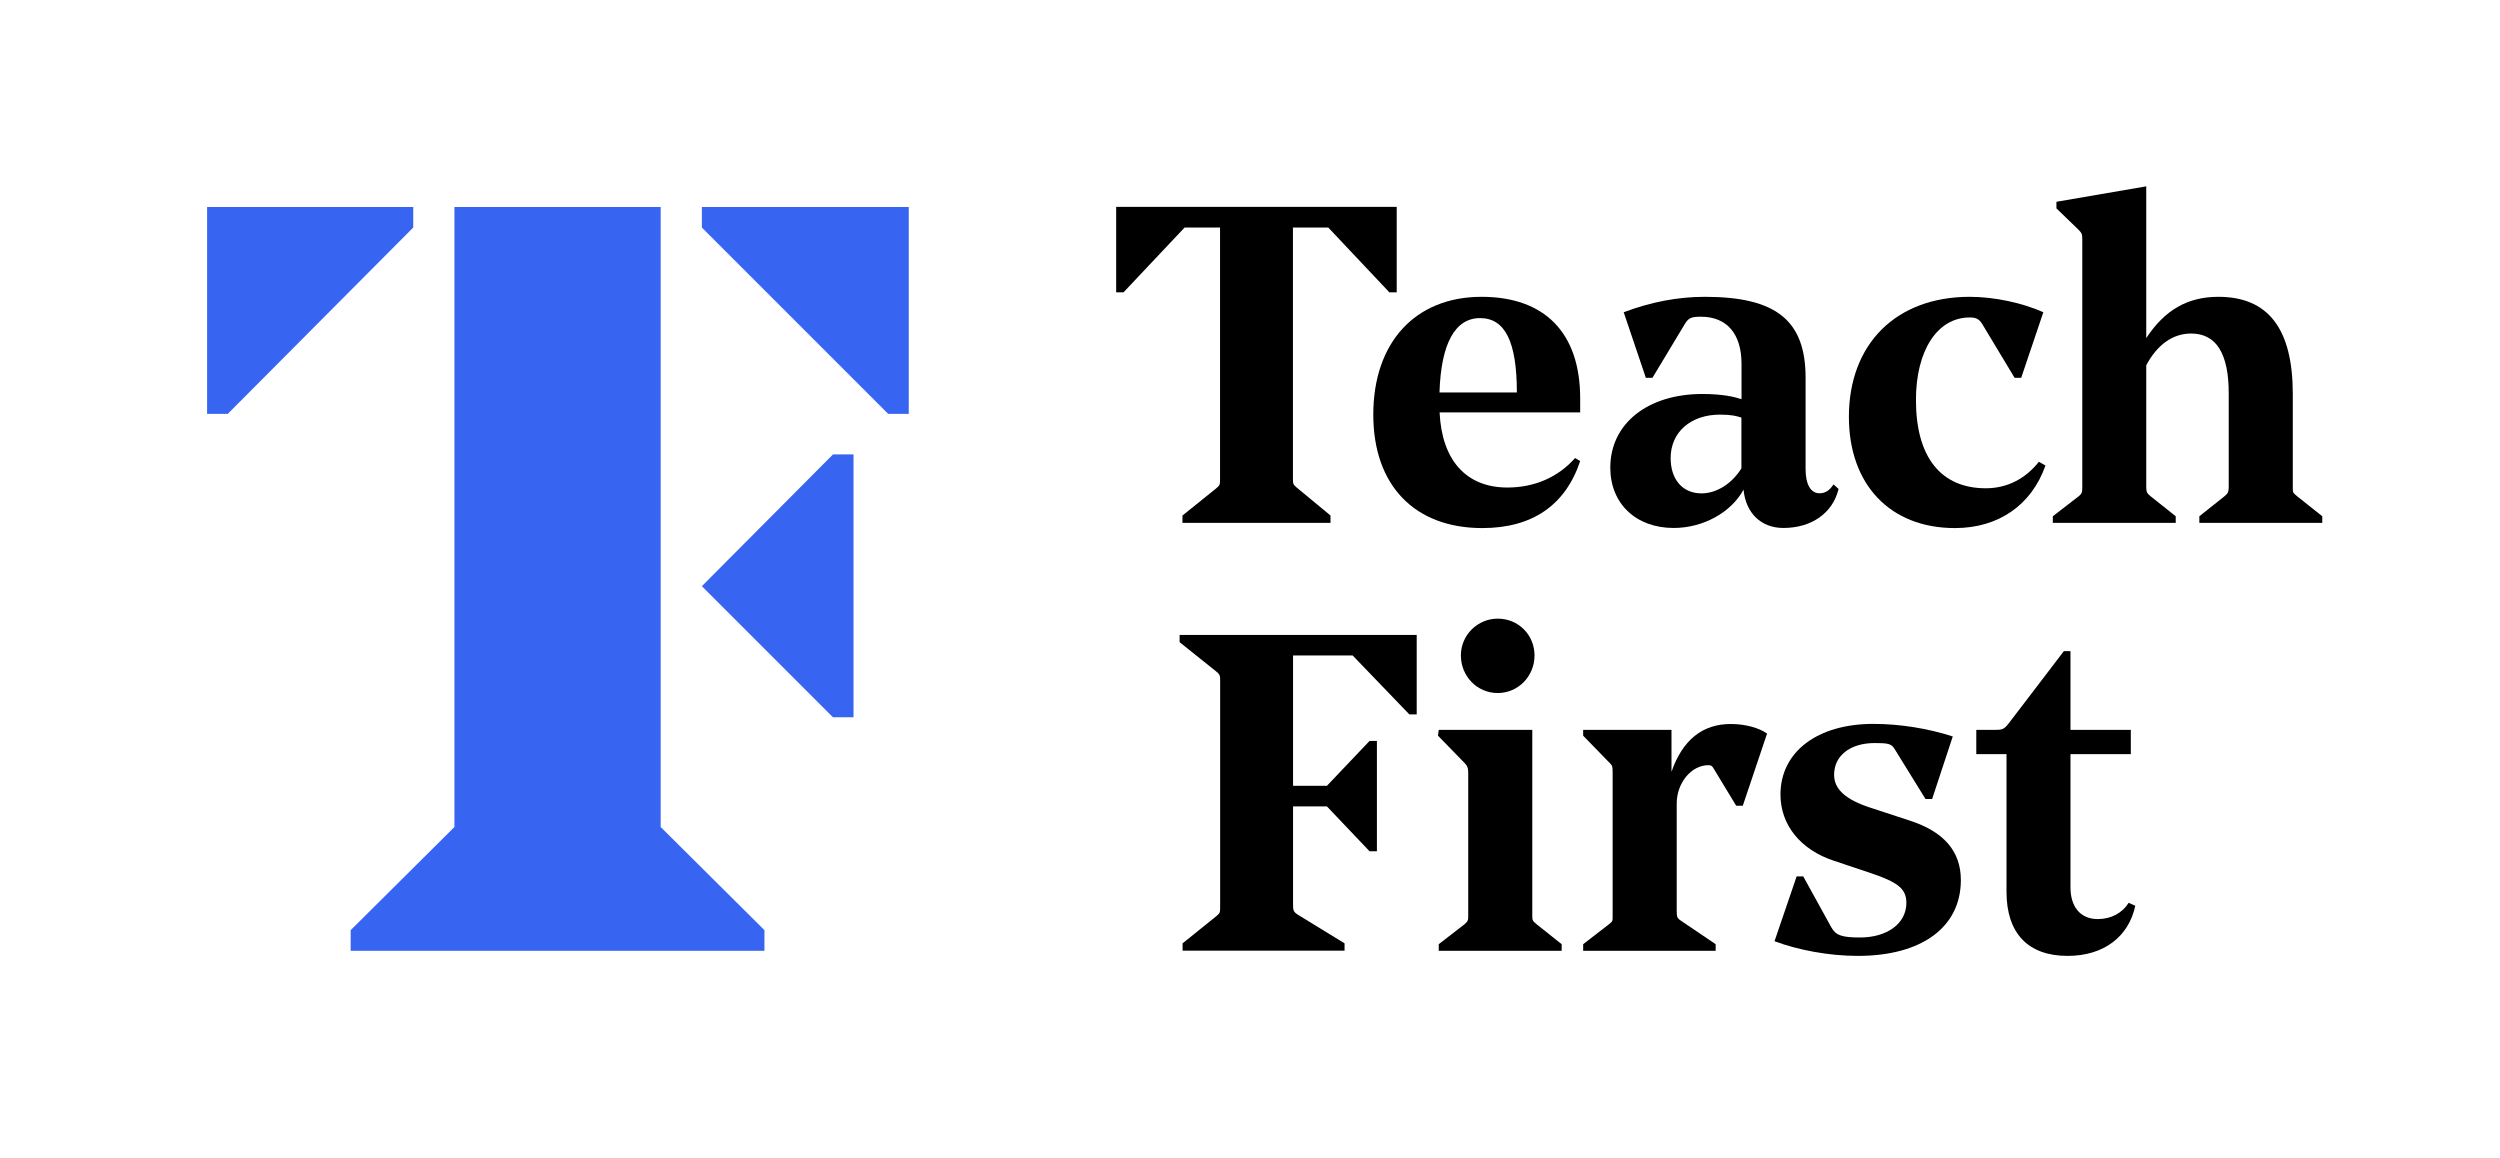
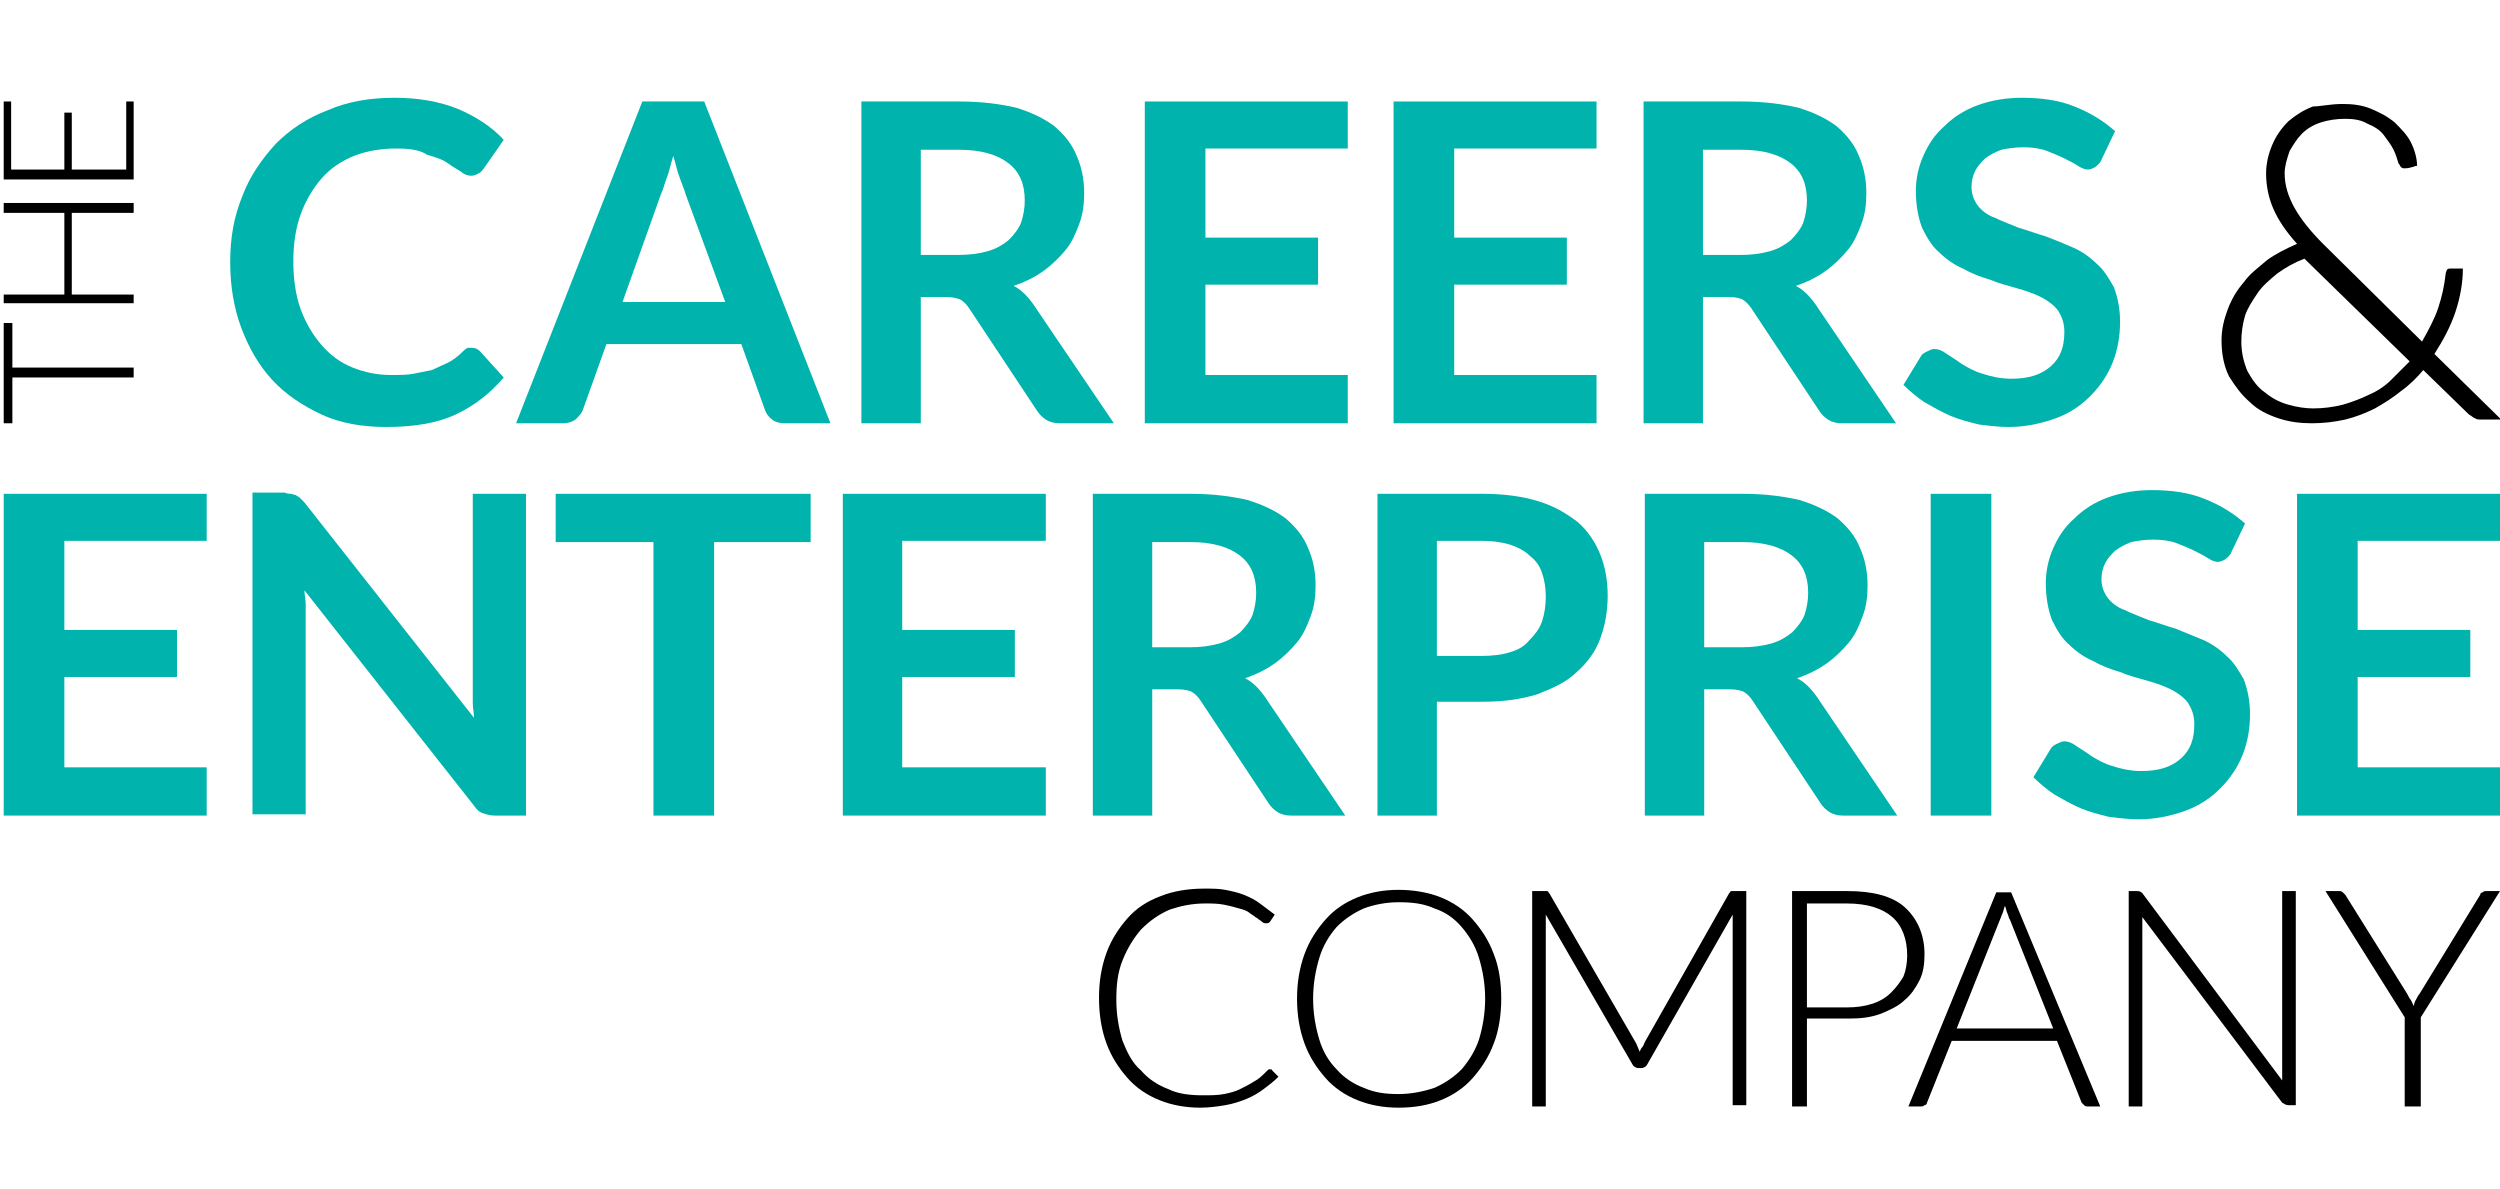
- <svg xmlns="http://www.w3.org/2000/svg" version="1.1" x="0px" y="0px" viewBox="0 0 234.91 108.81" style="enable-background:new 0 0 234.91 108.81;" xml:space="preserve">
+ <svg xmlns="http://www.w3.org/2000/svg" version="1.1" id="Layer_1" x="0px" y="0px" width="202px" height="96px" viewBox="0 0 202 96" style="enable-background:new 0 0 202 96;" xml:space="preserve">
  <style type="text/css">
- 	.st0{fill:#3764F0;}
+ 	.st0{fill:#00B3AD;}
</style>
-   <g id="Layer_1">
-     <g>
-       <g>
-         <path d="M215.86,46.64c-0.42-0.35-0.42-0.35-0.42-0.83v-8.79c0-6.09-2.28-9.13-6.99-9.13c-2.91,0-5.05,1.25-6.78,3.88V17.51     l-8.44,1.45v0.62l2.08,2.01c0.31,0.32,0.35,0.42,0.35,0.9v23.25c0,0.48-0.01,0.63-0.35,0.9l-2.42,1.87v0.62h11.55v-0.62     l-2.35-1.87c-0.35-0.28-0.42-0.42-0.42-0.9V34.32c1.04-1.94,2.49-2.98,4.22-2.98c2.35,0,3.53,1.87,3.53,5.61v8.79     c0,0.48-0.07,0.62-0.41,0.9l-2.35,1.87v0.62h11.55v-0.62L215.86,46.64z" />
-         <path d="M183.69,49.62c4.08,0,7.2-2.15,8.51-5.88l-0.62-0.35c-1.25,1.59-2.98,2.49-4.98,2.49c-4.22,0-6.57-2.91-6.57-8.3     c0-4.64,2.01-7.75,5.05-7.75c0.55,0,0.87,0.11,1.18,0.62l3.04,5.05h0.62l2.08-6.16c-2.01-0.9-4.64-1.45-6.92-1.45     c-6.92,0-11.35,4.43-11.35,11.28C173.73,45.53,177.6,49.62,183.69,49.62z" />
-         <path d="M159.96,37.02c-5.12,0-8.65,2.77-8.65,6.92c0,3.39,2.42,5.67,5.95,5.67c2.77,0,5.4-1.45,6.57-3.6     c0.21,2.21,1.66,3.6,3.74,3.6c2.63,0,4.64-1.38,5.19-3.67l-0.48-0.42c-0.35,0.55-0.76,0.83-1.31,0.83     c-0.83,0-1.31-0.83-1.31-2.28V35.5c0-5.4-2.77-7.61-9.48-7.61c-2.49,0-5.05,0.48-7.61,1.45l2.08,6.16h0.62l3.04-5.05     c0.36-0.59,0.62-0.69,1.52-0.69c2.42,0,3.81,1.59,3.81,4.43v3.32C163.01,37.3,161.9,37.02,159.96,37.02z M163.63,44.01     c-0.9,1.45-2.35,2.35-3.74,2.35c-1.8,0-2.91-1.31-2.91-3.32c0-2.42,1.87-4.08,4.64-4.08c1.11,0,1.59,0.14,2.01,0.28V44.01z" />
-         <path d="M197.11,86.36c-1.59,0-2.56-1.11-2.56-2.98V70.86h5.67v-2.28h-5.67v-7.4h-0.62l-5.12,6.71     c-0.48,0.62-0.62,0.69-1.31,0.69h-1.8v2.28h2.84V83.8c0,3.88,2.01,6.02,5.74,6.02c3.39,0,5.74-1.8,6.36-4.71l-0.62-0.28     C199.4,85.81,198.36,86.36,197.11,86.36z" />
-         <path d="M139.21,27.89c-6.23,0-10.17,4.29-10.17,11.07c0,6.64,3.87,10.66,10.24,10.66c4.7,0,7.82-2.15,9.2-6.3l-0.48-0.28     c-1.59,1.8-3.81,2.77-6.36,2.77c-3.87,0-6.16-2.56-6.37-7.06h13.21v-1.31C148.48,31.28,145.16,27.89,139.21,27.89z M135.26,36.88     c0.14-4.57,1.45-6.99,3.81-6.99c2.35,0,3.46,2.21,3.46,6.99H135.26z" />
-         <path d="M179.4,77.09l-3.6-1.18c-2.35-0.76-3.46-1.73-3.46-3.11c0-1.8,1.52-2.98,3.81-2.98c1.25,0,1.57,0.06,1.87,0.55l2.91,4.71     h0.62l1.94-5.88c-2.35-0.76-4.98-1.18-7.47-1.18c-5.26,0-8.72,2.63-8.72,6.64c0,2.84,1.87,5.19,5.05,6.23l3.32,1.11     c2.7,0.9,3.46,1.52,3.46,2.84c0,1.94-1.8,3.25-4.36,3.25c-1.73,0-2.28-0.21-2.7-0.97l-2.63-4.77h-0.62l-2.08,6.09     c2.21,0.83,5.12,1.38,7.82,1.38c6.02,0,9.69-2.7,9.69-7.13C184.25,79.99,182.65,78.13,179.4,77.09z" />
-         <path d="M114.64,21.38v23.67c0,0.48-0.01,0.54-0.35,0.83l-3.18,2.56v0.69h13.91v-0.69l-3.18-2.63c-0.32-0.28-0.35-0.35-0.35-0.76     V21.38h3.32l5.74,6.09h0.69v-8.03h-26.36v8.03h0.69l5.74-6.09H114.64z" />
-         <path d="M144.19,61.59c0-1.94-1.52-3.46-3.46-3.46c-1.87,0-3.46,1.52-3.46,3.46c0,1.94,1.52,3.53,3.46,3.53     C142.67,65.12,144.19,63.53,144.19,61.59z" />
-         <path d="M157.06,72.52v-3.94h-8.3v0.55l2.56,2.63c0.19,0.21,0.21,0.28,0.21,0.9v13.29c0,0.59,0.03,0.61-0.35,0.9l-2.42,1.87v0.62     h12.45v-0.62l-3.18-2.15c-0.42-0.28-0.48-0.35-0.48-0.97V75.5c0-1.94,1.38-3.6,2.97-3.6c0.28,0,0.35,0.07,0.48,0.28l2.14,3.53     h0.62l2.28-6.78c-0.76-0.55-2.08-0.9-3.39-0.9C159.96,68.02,158.09,69.55,157.06,72.52z" />
-         <path d="M143.98,85.95V68.58h-8.79l-0.07,0.55l2.56,2.63c0.24,0.27,0.28,0.48,0.28,0.9v13.29c0,0.48,0.02,0.58-0.35,0.9     l-2.42,1.87v0.62h11.55v-0.62l-2.35-1.87C143.98,86.5,143.98,86.5,143.98,85.95z" />
-         <path d="M110.84,60.34l3.46,2.77c0.35,0.28,0.35,0.42,0.35,0.9v21.24c0,0.51-0.02,0.54-0.35,0.83l-3.18,2.56v0.69h15.22v-0.69     l-4.29-2.63c-0.52-0.32-0.55-0.43-0.55-1.04v-9.2h3.18l4.01,4.22h0.69V69.62h-0.69l-4.01,4.22h-3.18V61.59h5.6l5.33,5.54h0.69     v-7.47h-22.28V60.34z" />
-       </g>
-       <polygon class="st0" points="83.46,38.89 85.39,38.89 85.39,19.45 65.95,19.45 65.95,21.38   " />
-       <polygon class="st0" points="78.27,67.4 80.2,67.4 80.2,42.7 78.27,42.7 65.95,55.08   " />
-       <polygon class="st0" points="19.46,38.89 21.4,38.89 38.83,21.38 38.83,19.45 19.46,19.45   " />
-       <polygon class="st0" points="32.95,89.34 71.83,89.34 71.83,87.4 62.08,77.71 62.08,19.45 42.7,19.45 42.7,77.71 32.95,87.4   " />
-     </g>
+   <g>
+     <polygon points="0.3,26.1 1,26.1 1,29.7 10.8,29.7 10.8,30.5 1,30.5 1,34.2 0.3,34.2  " />
+     <polygon points="10.8,16.4 10.8,17.2 5.8,17.2 5.8,23.8 10.8,23.8 10.8,24.5 0.3,24.5 0.3,23.8 5.2,23.8 5.2,17.2 0.3,17.2    0.3,16.4  " />
+     <polygon points="0.3,8.2 0.9,8.2 0.9,13.7 5.2,13.7 5.2,9.1 5.8,9.1 5.8,13.7 10.2,13.7 10.2,8.2 10.8,8.2 10.8,14.5 0.3,14.5  " />
+     <path class="st0" d="M38.1,28.1c0.3,0,0.5,0.1,0.7,0.3l1.9,2.1c-1.1,1.3-2.4,2.3-3.9,3c-1.5,0.7-3.4,1-5.6,1c-1.9,0-3.7-0.3-5.2-1   c-1.5-0.7-2.9-1.6-4-2.8c-1.1-1.2-1.9-2.6-2.5-4.2c-0.6-1.6-0.9-3.4-0.9-5.3c0-2,0.3-3.7,1-5.4c0.6-1.6,1.6-3,2.7-4.2   c1.2-1.2,2.6-2.1,4.2-2.7c1.6-0.7,3.4-1,5.4-1c1.9,0,3.6,0.3,5.1,0.9c1.4,0.6,2.7,1.4,3.7,2.5l-1.6,2.3c-0.1,0.1-0.2,0.3-0.4,0.4   c-0.2,0.1-0.4,0.2-0.6,0.2c-0.3,0-0.6-0.1-0.8-0.3c-0.3-0.2-0.7-0.4-1.1-0.7c-0.4-0.3-1-0.5-1.7-0.7C33.9,12.1,33.1,12,32,12   c-1.2,0-2.4,0.2-3.4,0.6s-1.9,1-2.6,1.8c-0.7,0.8-1.3,1.8-1.7,2.9c-0.4,1.1-0.6,2.4-0.6,3.8c0,1.5,0.2,2.8,0.6,3.9   c0.4,1.1,1,2.1,1.7,2.9c0.7,0.8,1.5,1.4,2.5,1.8c1,0.4,2,0.6,3.1,0.6c0.7,0,1.3,0,1.8-0.1c0.5-0.1,1-0.2,1.5-0.3   c0.4-0.2,0.9-0.4,1.3-0.6c0.4-0.2,0.8-0.5,1.2-0.9c0.1-0.1,0.2-0.2,0.4-0.3C37.8,28.1,38,28.1,38.1,28.1" />
+     <path class="st0" d="M67.1,34.2h-3.7c-0.4,0-0.8-0.1-1-0.3c-0.3-0.2-0.5-0.5-0.6-0.8l-1.9-5.3H49l-1.9,5.3   c-0.1,0.3-0.3,0.5-0.6,0.8c-0.3,0.2-0.6,0.3-1,0.3h-3.8l10.2-26h5L67.1,34.2z M50.3,24.4h8.3l-3.2-8.7c-0.1-0.4-0.3-0.8-0.5-1.4   c-0.2-0.5-0.3-1.1-0.5-1.7c-0.2,0.6-0.3,1.2-0.5,1.7c-0.2,0.5-0.3,1-0.5,1.4L50.3,24.4z" />
+     <path class="st0" d="M74.4,24v10.2h-4.8v-26h7.9c1.8,0,3.3,0.2,4.6,0.5c1.3,0.4,2.3,0.9,3.1,1.5c0.8,0.7,1.4,1.4,1.8,2.4   c0.4,0.9,0.6,1.9,0.6,3c0,0.9-0.1,1.7-0.4,2.5c-0.3,0.8-0.6,1.5-1.1,2.1c-0.5,0.6-1.1,1.2-1.8,1.7c-0.7,0.5-1.5,0.9-2.4,1.2   c0.6,0.3,1.1,0.8,1.6,1.5l6.5,9.6h-4.4c-0.4,0-0.8-0.1-1.1-0.3c-0.3-0.2-0.5-0.4-0.7-0.7l-5.5-8.3c-0.2-0.3-0.4-0.5-0.7-0.7   C77.3,24.1,77,24,76.5,24H74.4z M74.4,20.6h3c0.9,0,1.7-0.1,2.4-0.3c0.7-0.2,1.2-0.5,1.7-0.9c0.4-0.4,0.8-0.9,1-1.4   c0.2-0.6,0.3-1.2,0.3-1.8c0-1.3-0.4-2.3-1.3-3c-0.9-0.7-2.2-1.1-4-1.1h-3.1V20.6z" />
+     <polygon class="st0" points="108.9,8.2 108.9,12 97.4,12 97.4,19.2 106.5,19.2 106.5,23 97.4,23 97.4,30.3 108.9,30.3 108.9,34.2    92.5,34.2 92.5,8.2  " />
+     <polygon class="st0" points="129,8.2 129,12 117.5,12 117.5,19.2 126.6,19.2 126.6,23 117.5,23 117.5,30.3 129,30.3 129,34.2    112.6,34.2 112.6,8.2  " />
+     <path class="st0" d="M137.6,24v10.2h-4.8v-26h7.9c1.8,0,3.3,0.2,4.6,0.5c1.3,0.4,2.3,0.9,3.1,1.5c0.8,0.7,1.4,1.4,1.8,2.4   c0.4,0.9,0.6,1.9,0.6,3c0,0.9-0.1,1.7-0.4,2.5c-0.3,0.8-0.6,1.5-1.1,2.1c-0.5,0.6-1.1,1.2-1.8,1.7c-0.7,0.5-1.5,0.9-2.4,1.2   c0.6,0.3,1.1,0.8,1.6,1.5l6.5,9.6h-4.4c-0.4,0-0.8-0.1-1.1-0.3c-0.3-0.2-0.5-0.4-0.7-0.7l-5.5-8.3c-0.2-0.3-0.4-0.5-0.7-0.7   c-0.2-0.1-0.6-0.2-1.1-0.2H137.6z M137.6,20.6h3c0.9,0,1.7-0.1,2.4-0.3c0.7-0.2,1.2-0.5,1.7-0.9c0.4-0.4,0.8-0.9,1-1.4   c0.2-0.6,0.3-1.2,0.3-1.8c0-1.3-0.4-2.3-1.3-3c-0.9-0.7-2.2-1.1-4-1.1h-3.1V20.6z" />
+     <path class="st0" d="M169.8,12.9c-0.1,0.3-0.3,0.4-0.5,0.6c-0.2,0.1-0.4,0.2-0.6,0.2c-0.2,0-0.5-0.1-0.8-0.3   c-0.3-0.2-0.7-0.4-1.1-0.6c-0.4-0.2-0.9-0.4-1.4-0.6c-0.5-0.2-1.2-0.3-1.9-0.3c-0.7,0-1.3,0.1-1.8,0.2c-0.5,0.2-0.9,0.4-1.3,0.7   c-0.3,0.3-0.6,0.6-0.8,1c-0.2,0.4-0.3,0.8-0.3,1.3c0,0.6,0.2,1.1,0.5,1.5c0.3,0.4,0.8,0.8,1.4,1c0.6,0.3,1.2,0.5,1.9,0.8   c0.7,0.2,1.5,0.5,2.2,0.7c0.8,0.3,1.5,0.6,2.2,0.9c0.7,0.3,1.4,0.8,1.9,1.3c0.6,0.5,1,1.2,1.4,1.9c0.3,0.8,0.5,1.7,0.5,2.8   c0,1.2-0.2,2.3-0.6,3.3c-0.4,1-1,1.9-1.8,2.7c-0.8,0.8-1.7,1.4-2.8,1.8c-1.1,0.4-2.4,0.7-3.8,0.7c-0.8,0-1.6-0.1-2.4-0.2   c-0.8-0.2-1.6-0.4-2.3-0.7c-0.7-0.3-1.4-0.7-2.1-1.1c-0.6-0.4-1.2-0.9-1.7-1.4l1.4-2.3c0.1-0.2,0.3-0.3,0.5-0.4   c0.2-0.1,0.4-0.2,0.6-0.2c0.3,0,0.6,0.1,1,0.4c0.3,0.2,0.8,0.5,1.2,0.8c0.5,0.3,1,0.6,1.7,0.8c0.6,0.2,1.4,0.4,2.3,0.4   c1.4,0,2.4-0.3,3.2-1c0.8-0.7,1.1-1.6,1.1-2.8c0-0.7-0.2-1.2-0.5-1.7c-0.3-0.4-0.8-0.8-1.4-1.1c-0.6-0.3-1.2-0.5-1.9-0.7   c-0.7-0.2-1.5-0.4-2.2-0.7c-0.7-0.2-1.5-0.5-2.2-0.9c-0.7-0.3-1.4-0.8-1.9-1.3c-0.6-0.5-1-1.2-1.4-2c-0.3-0.8-0.5-1.8-0.5-3   c0-0.9,0.2-1.9,0.6-2.8c0.4-0.9,0.9-1.7,1.7-2.4c0.7-0.7,1.6-1.3,2.7-1.7c1.1-0.4,2.3-0.6,3.6-0.6c1.5,0,3,0.2,4.2,0.7   c1.3,0.5,2.4,1.2,3.3,2L169.8,12.9z" />
+     <path d="M189.3,8.4c0.8,0,1.6,0.1,2.3,0.4c0.7,0.3,1.3,0.6,1.9,1.1c0.5,0.5,1,1,1.3,1.6c0.3,0.6,0.5,1.3,0.5,1.9   c-0.2,0-0.3,0.1-0.4,0.1c-0.3,0.1-0.5,0.1-0.6,0.1c-0.1,0-0.2,0-0.3-0.1c-0.1-0.1-0.1-0.2-0.2-0.3c-0.1-0.3-0.2-0.7-0.4-1.1   c-0.2-0.4-0.5-0.8-0.8-1.2c-0.3-0.4-0.8-0.7-1.3-0.9c-0.5-0.3-1.1-0.4-1.8-0.4c-0.7,0-1.4,0.1-2,0.3c-0.6,0.2-1.1,0.5-1.5,0.9   c-0.4,0.4-0.7,0.9-1,1.4c-0.2,0.6-0.4,1.2-0.4,1.8c0,1,0.3,1.9,0.8,2.8c0.5,0.9,1.3,1.9,2.3,2.9l8,7.9c0.5-0.9,1-1.8,1.3-2.7   c0.3-0.9,0.5-1.8,0.6-2.7c0-0.2,0.1-0.3,0.1-0.4c0.1-0.1,0.2-0.1,0.3-0.1h1c0,1.1-0.2,2.3-0.6,3.5c-0.4,1.2-1,2.3-1.7,3.4l5.4,5.3   h-1.6c-0.2,0-0.4,0-0.5-0.1c-0.1,0-0.3-0.2-0.5-0.3l-3.7-3.6c-0.5,0.6-1.1,1.2-1.8,1.7c-0.6,0.5-1.4,1-2.1,1.4   c-0.8,0.4-1.6,0.7-2.4,0.9c-0.9,0.2-1.8,0.3-2.7,0.3c-0.9,0-1.8-0.1-2.7-0.4c-0.9-0.3-1.7-0.7-2.3-1.3c-0.7-0.6-1.2-1.3-1.7-2.1   c-0.4-0.8-0.6-1.8-0.6-2.9c0-0.9,0.2-1.7,0.5-2.5c0.3-0.8,0.7-1.5,1.3-2.2c0.5-0.7,1.2-1.2,1.9-1.8c0.7-0.5,1.5-0.9,2.4-1.3   c-0.9-1-1.5-1.9-1.9-2.8c-0.4-0.9-0.6-1.9-0.6-2.9c0-0.8,0.2-1.6,0.5-2.3c0.3-0.7,0.7-1.3,1.3-1.9c0.6-0.5,1.2-0.9,2-1.2   C187.5,8.6,188.3,8.4,189.3,8.4 M181.1,27.6c0,0.9,0.2,1.7,0.5,2.4c0.4,0.7,0.8,1.3,1.4,1.7c0.6,0.5,1.2,0.8,1.9,1   c0.7,0.2,1.4,0.3,2,0.3c0.8,0,1.6-0.1,2.4-0.3c0.7-0.2,1.5-0.5,2.1-0.8c0.7-0.3,1.3-0.7,1.8-1.2c0.5-0.5,1-1,1.5-1.5l-8.3-8.1   c-0.1-0.1-0.1-0.1-0.2-0.2c-0.8,0.3-1.5,0.7-2.2,1.2c-0.6,0.5-1.2,1-1.6,1.6c-0.4,0.6-0.8,1.2-1,1.8   C181.2,26.2,181.1,26.9,181.1,27.6" />
+     <polygon class="st0" points="16.7,39.9 16.7,43.7 5.2,43.7 5.2,50.9 14.3,50.9 14.3,54.7 5.2,54.7 5.2,62 16.7,62 16.7,65.9    0.3,65.9 0.3,39.9  " />
+     <path class="st0" d="M23.5,39.9c0.1,0,0.3,0.1,0.4,0.1c0.1,0.1,0.2,0.1,0.3,0.2c0.1,0.1,0.2,0.2,0.4,0.4L38.3,58   c0-0.4-0.1-0.8-0.1-1.2c0-0.4,0-0.8,0-1.1V39.9h4.3v26h-2.5c-0.4,0-0.7-0.1-1-0.2c-0.3-0.1-0.5-0.3-0.7-0.6L24.6,47.7   c0,0.4,0.1,0.8,0.1,1.1c0,0.4,0,0.7,0,1v16h-4.3v-26H23C23.2,39.9,23.4,39.9,23.5,39.9" />
+     <polygon class="st0" points="65.5,39.9 65.5,43.8 57.7,43.8 57.7,65.9 52.8,65.9 52.8,43.8 44.9,43.8 44.9,39.9  " />
+     <polygon class="st0" points="84.5,39.9 84.5,43.7 72.9,43.7 72.9,50.9 82,50.9 82,54.7 72.9,54.7 72.9,62 84.5,62 84.5,65.9    68.1,65.9 68.1,39.9  " />
+     <path class="st0" d="M93.1,55.7v10.2h-4.8v-26h7.9c1.8,0,3.3,0.2,4.6,0.5c1.3,0.4,2.3,0.9,3.1,1.5c0.8,0.7,1.4,1.4,1.8,2.4   c0.4,0.9,0.6,1.9,0.6,3c0,0.9-0.1,1.7-0.4,2.5c-0.3,0.8-0.6,1.5-1.1,2.1c-0.5,0.6-1.1,1.2-1.8,1.7c-0.7,0.5-1.5,0.9-2.4,1.2   c0.6,0.3,1.1,0.8,1.6,1.5l6.5,9.6h-4.4c-0.4,0-0.8-0.1-1.1-0.3c-0.3-0.2-0.5-0.4-0.7-0.7l-5.5-8.3c-0.2-0.3-0.4-0.5-0.7-0.7   c-0.2-0.1-0.6-0.2-1.1-0.2H93.1z M93.1,52.3h3c0.9,0,1.7-0.1,2.4-0.3c0.7-0.2,1.2-0.5,1.7-0.9c0.4-0.4,0.8-0.9,1-1.4   c0.2-0.6,0.3-1.2,0.3-1.8c0-1.3-0.4-2.3-1.3-3c-0.9-0.7-2.2-1.1-4-1.1h-3.1V52.3z" />
+     <path class="st0" d="M116.1,56.7v9.2h-4.8v-26h8.5c1.7,0,3.2,0.2,4.5,0.6c1.3,0.4,2.3,1,3.2,1.7c0.8,0.7,1.4,1.6,1.8,2.6   c0.4,1,0.6,2.1,0.6,3.3c0,1.3-0.2,2.4-0.6,3.5c-0.4,1.1-1.1,2-1.9,2.7c-0.8,0.8-1.9,1.3-3.2,1.8c-1.3,0.4-2.7,0.6-4.4,0.6H116.1z    M116.1,53h3.6c0.9,0,1.7-0.1,2.3-0.3c0.7-0.2,1.2-0.5,1.6-1c0.4-0.4,0.8-0.9,1-1.5c0.2-0.6,0.3-1.3,0.3-2c0-0.7-0.1-1.3-0.3-1.9   c-0.2-0.6-0.5-1-1-1.4c-0.4-0.4-1-0.7-1.6-0.9c-0.7-0.2-1.4-0.3-2.3-0.3h-3.6V53z" />
+     <path class="st0" d="M137.7,55.7v10.2h-4.8v-26h7.9c1.8,0,3.3,0.2,4.6,0.5c1.3,0.4,2.3,0.9,3.1,1.5c0.8,0.7,1.4,1.4,1.8,2.4   c0.4,0.9,0.6,1.9,0.6,3c0,0.9-0.1,1.7-0.4,2.5c-0.3,0.8-0.6,1.5-1.1,2.1c-0.5,0.6-1.1,1.2-1.8,1.7c-0.7,0.5-1.5,0.9-2.4,1.2   c0.6,0.3,1.1,0.8,1.6,1.5l6.5,9.6h-4.4c-0.4,0-0.8-0.1-1.1-0.3c-0.3-0.2-0.5-0.4-0.7-0.7l-5.5-8.3c-0.2-0.3-0.4-0.5-0.7-0.7   c-0.2-0.1-0.6-0.2-1.1-0.2H137.7z M137.7,52.3h3c0.9,0,1.7-0.1,2.4-0.3c0.7-0.2,1.2-0.5,1.7-0.9c0.4-0.4,0.8-0.9,1-1.4   c0.2-0.6,0.3-1.2,0.3-1.8c0-1.3-0.4-2.3-1.3-3c-0.9-0.7-2.2-1.1-4-1.1h-3.1V52.3z" />
+     <rect x="156" y="39.9" class="st0" width="4.9" height="26" />
+     <path class="st0" d="M180.3,44.6c-0.1,0.3-0.3,0.4-0.5,0.6c-0.2,0.1-0.4,0.2-0.6,0.2c-0.2,0-0.5-0.1-0.8-0.3   c-0.3-0.2-0.7-0.4-1.1-0.6c-0.4-0.2-0.9-0.4-1.4-0.6c-0.5-0.2-1.2-0.3-1.9-0.3c-0.7,0-1.3,0.1-1.8,0.2c-0.5,0.2-0.9,0.4-1.3,0.7   c-0.3,0.3-0.6,0.6-0.8,1c-0.2,0.4-0.3,0.8-0.3,1.3c0,0.6,0.2,1.1,0.5,1.5c0.3,0.4,0.8,0.8,1.4,1c0.6,0.3,1.2,0.5,1.9,0.8   c0.7,0.2,1.5,0.5,2.2,0.7c0.7,0.3,1.5,0.6,2.2,0.9c0.7,0.3,1.4,0.8,1.9,1.3c0.6,0.5,1,1.2,1.4,1.9c0.3,0.8,0.5,1.7,0.5,2.8   c0,1.2-0.2,2.3-0.6,3.3c-0.4,1-1,1.9-1.8,2.7c-0.8,0.8-1.7,1.4-2.8,1.8c-1.1,0.4-2.4,0.7-3.8,0.7c-0.8,0-1.6-0.1-2.4-0.2   c-0.8-0.2-1.6-0.4-2.3-0.7c-0.7-0.3-1.4-0.7-2.1-1.1c-0.6-0.4-1.2-0.9-1.7-1.4l1.4-2.3c0.1-0.2,0.3-0.3,0.5-0.4   c0.2-0.1,0.4-0.2,0.6-0.2c0.3,0,0.6,0.1,1,0.4c0.3,0.2,0.8,0.5,1.2,0.8c0.5,0.3,1,0.6,1.7,0.8c0.6,0.2,1.4,0.4,2.3,0.4   c1.4,0,2.4-0.3,3.2-1c0.8-0.7,1.1-1.6,1.1-2.8c0-0.7-0.2-1.2-0.5-1.7c-0.3-0.4-0.8-0.8-1.4-1.1c-0.6-0.3-1.2-0.5-1.9-0.7   c-0.7-0.2-1.5-0.4-2.2-0.7c-0.7-0.2-1.5-0.5-2.2-0.9c-0.7-0.3-1.4-0.8-1.9-1.3c-0.6-0.5-1-1.2-1.4-2c-0.3-0.8-0.5-1.8-0.5-3   c0-0.9,0.2-1.9,0.6-2.8c0.4-0.9,0.9-1.7,1.7-2.4c0.7-0.7,1.6-1.3,2.7-1.7c1.1-0.4,2.3-0.6,3.6-0.6c1.5,0,3,0.2,4.2,0.7   c1.3,0.5,2.4,1.2,3.3,2L180.3,44.6z" />
+     <polygon class="st0" points="202,39.9 202,43.7 190.5,43.7 190.5,50.9 199.6,50.9 199.6,54.7 190.5,54.7 190.5,62 202,62 202,65.9    185.6,65.9 185.6,39.9  " />
+     <path d="M102.6,86.4c0.1,0,0.2,0,0.2,0.1l0.5,0.5c-0.4,0.4-0.8,0.7-1.2,1c-0.4,0.3-0.9,0.6-1.4,0.8c-0.5,0.2-1.1,0.4-1.7,0.5   c-0.6,0.1-1.3,0.2-2,0.2c-1.2,0-2.3-0.2-3.3-0.6c-1-0.4-1.9-1-2.6-1.8c-0.7-0.8-1.3-1.7-1.7-2.8c-0.4-1.1-0.6-2.3-0.6-3.7   c0-1.3,0.2-2.5,0.6-3.6c0.4-1.1,1-2,1.7-2.8c0.7-0.8,1.6-1.4,2.7-1.8c1-0.4,2.2-0.6,3.5-0.6c0.6,0,1.2,0,1.7,0.1   c0.5,0.1,1,0.2,1.5,0.4c0.5,0.2,0.9,0.4,1.3,0.7c0.4,0.3,0.8,0.6,1.2,0.9l-0.4,0.6c-0.1,0.1-0.2,0.1-0.3,0.1c-0.1,0-0.2,0-0.3-0.1   c-0.1-0.1-0.3-0.2-0.4-0.3c-0.2-0.1-0.4-0.3-0.6-0.4c-0.2-0.2-0.5-0.3-0.9-0.4c-0.3-0.1-0.7-0.2-1.2-0.3c-0.5-0.1-1-0.1-1.5-0.1   c-1.1,0-2,0.2-2.9,0.5c-0.9,0.4-1.6,0.9-2.3,1.6c-0.6,0.7-1.1,1.5-1.5,2.5c-0.4,1-0.5,2-0.5,3.2c0,1.2,0.2,2.3,0.5,3.3   c0.4,1,0.8,1.8,1.5,2.4c0.6,0.7,1.4,1.2,2.2,1.5c0.8,0.4,1.8,0.5,2.8,0.5c0.6,0,1.2,0,1.7-0.1c0.5-0.1,0.9-0.2,1.3-0.4   c0.4-0.2,0.8-0.4,1.1-0.6c0.4-0.2,0.7-0.5,1-0.8c0,0,0.1-0.1,0.1-0.1C102.5,86.4,102.5,86.4,102.6,86.4" />
+     <path d="M121.3,80.7c0,1.3-0.2,2.6-0.6,3.6c-0.4,1.1-1,2-1.7,2.8c-0.7,0.8-1.6,1.4-2.6,1.8c-1,0.4-2.1,0.6-3.4,0.6   c-1.2,0-2.3-0.2-3.3-0.6c-1-0.4-1.9-1-2.6-1.8c-0.7-0.8-1.3-1.7-1.7-2.8c-0.4-1.1-0.6-2.3-0.6-3.6c0-1.3,0.2-2.5,0.6-3.6   c0.4-1.1,1-2,1.7-2.8c0.7-0.8,1.6-1.4,2.6-1.8c1-0.4,2.1-0.6,3.3-0.6c1.2,0,2.4,0.2,3.4,0.6c1,0.4,1.9,1,2.6,1.8   c0.7,0.8,1.3,1.7,1.7,2.8C121.1,78.1,121.3,79.3,121.3,80.7 M120,80.7c0-1.2-0.2-2.3-0.5-3.3c-0.3-1-0.8-1.8-1.4-2.5   c-0.6-0.7-1.3-1.2-2.2-1.5c-0.9-0.4-1.8-0.5-2.9-0.5c-1,0-2,0.2-2.8,0.5c-0.9,0.4-1.6,0.9-2.2,1.5c-0.6,0.7-1.1,1.5-1.4,2.5   c-0.3,1-0.5,2.1-0.5,3.3c0,1.2,0.2,2.3,0.5,3.3c0.3,1,0.8,1.8,1.4,2.4c0.6,0.7,1.4,1.2,2.2,1.5c0.9,0.4,1.8,0.5,2.8,0.5   c1,0,2-0.2,2.9-0.5c0.9-0.4,1.6-0.9,2.2-1.5c0.6-0.7,1.1-1.5,1.4-2.4C119.8,83,120,81.9,120,80.7" />
+     <path d="M132.5,85c0-0.1,0.1-0.3,0.2-0.4c0.1-0.1,0.1-0.2,0.2-0.4l6.8-12c0.1-0.1,0.1-0.2,0.2-0.2c0.1,0,0.2,0,0.3,0h0.9v17.3h-1.1   V74.6c0-0.2,0-0.4,0-0.7L133.1,86c-0.1,0.2-0.3,0.3-0.5,0.3h-0.2c-0.2,0-0.4-0.1-0.5-0.3l-7-12.1c0,0.2,0,0.5,0,0.7v14.8h-1.1V72   h0.9c0.1,0,0.2,0,0.3,0c0.1,0,0.1,0.1,0.2,0.2l7,12.1C132.3,84.5,132.4,84.8,132.5,85" />
+     <path d="M146,82.4v7h-1.2V72h4.5c2,0,3.6,0.4,4.6,1.3c1,0.9,1.6,2.2,1.6,3.8c0,0.8-0.1,1.5-0.4,2.1c-0.3,0.6-0.7,1.2-1.2,1.6   c-0.5,0.5-1.2,0.8-1.9,1.1c-0.8,0.3-1.6,0.4-2.6,0.4H146z M146,81.4h3.2c0.8,0,1.5-0.1,2.1-0.3c0.6-0.2,1.1-0.5,1.5-0.9   c0.4-0.4,0.7-0.8,1-1.3c0.2-0.5,0.3-1.1,0.3-1.7c0-1.3-0.4-2.4-1.2-3.1c-0.8-0.7-2-1.1-3.7-1.1H146V81.4z" />
+     <path d="M169.7,89.4h-1c-0.1,0-0.2,0-0.3-0.1c-0.1-0.1-0.1-0.1-0.2-0.2l-2-5h-8.5l-2,5c0,0.1-0.1,0.2-0.2,0.2   c-0.1,0.1-0.2,0.1-0.3,0.1h-1l7.1-17.3h1.2L169.7,89.4z M158.1,83.1h7.8l-3.5-8.8c-0.1-0.1-0.1-0.3-0.2-0.5   c-0.1-0.2-0.1-0.4-0.2-0.6c-0.1,0.2-0.1,0.4-0.2,0.6c-0.1,0.2-0.1,0.3-0.2,0.5L158.1,83.1z" />
+     <path d="M173,72.1c0.1,0,0.1,0.1,0.2,0.2l11.2,15c0-0.2,0-0.5,0-0.7V72h1.1v17.3h-0.6c-0.2,0-0.3-0.1-0.5-0.2l-11.3-15   c0,0.2,0,0.5,0,0.7v14.6h-1.1V72h0.6C172.8,72,172.9,72,173,72.1" />
+     <path d="M195.6,82.2v7.2h-1.3v-7.2L187.9,72h1.1c0.1,0,0.2,0,0.3,0.1c0.1,0.1,0.1,0.1,0.2,0.2l5,8c0.1,0.2,0.2,0.4,0.3,0.5   c0.1,0.2,0.2,0.4,0.2,0.5c0.1-0.2,0.1-0.4,0.2-0.5c0.1-0.2,0.2-0.4,0.3-0.5l4.9-8c0-0.1,0.1-0.2,0.2-0.2c0.1-0.1,0.2-0.1,0.3-0.1   h1.1L195.6,82.2z" />
  </g>
-   <g id="Layer_2">
- </g>
-   <g id="Layer_3">
- </g>
</svg>
